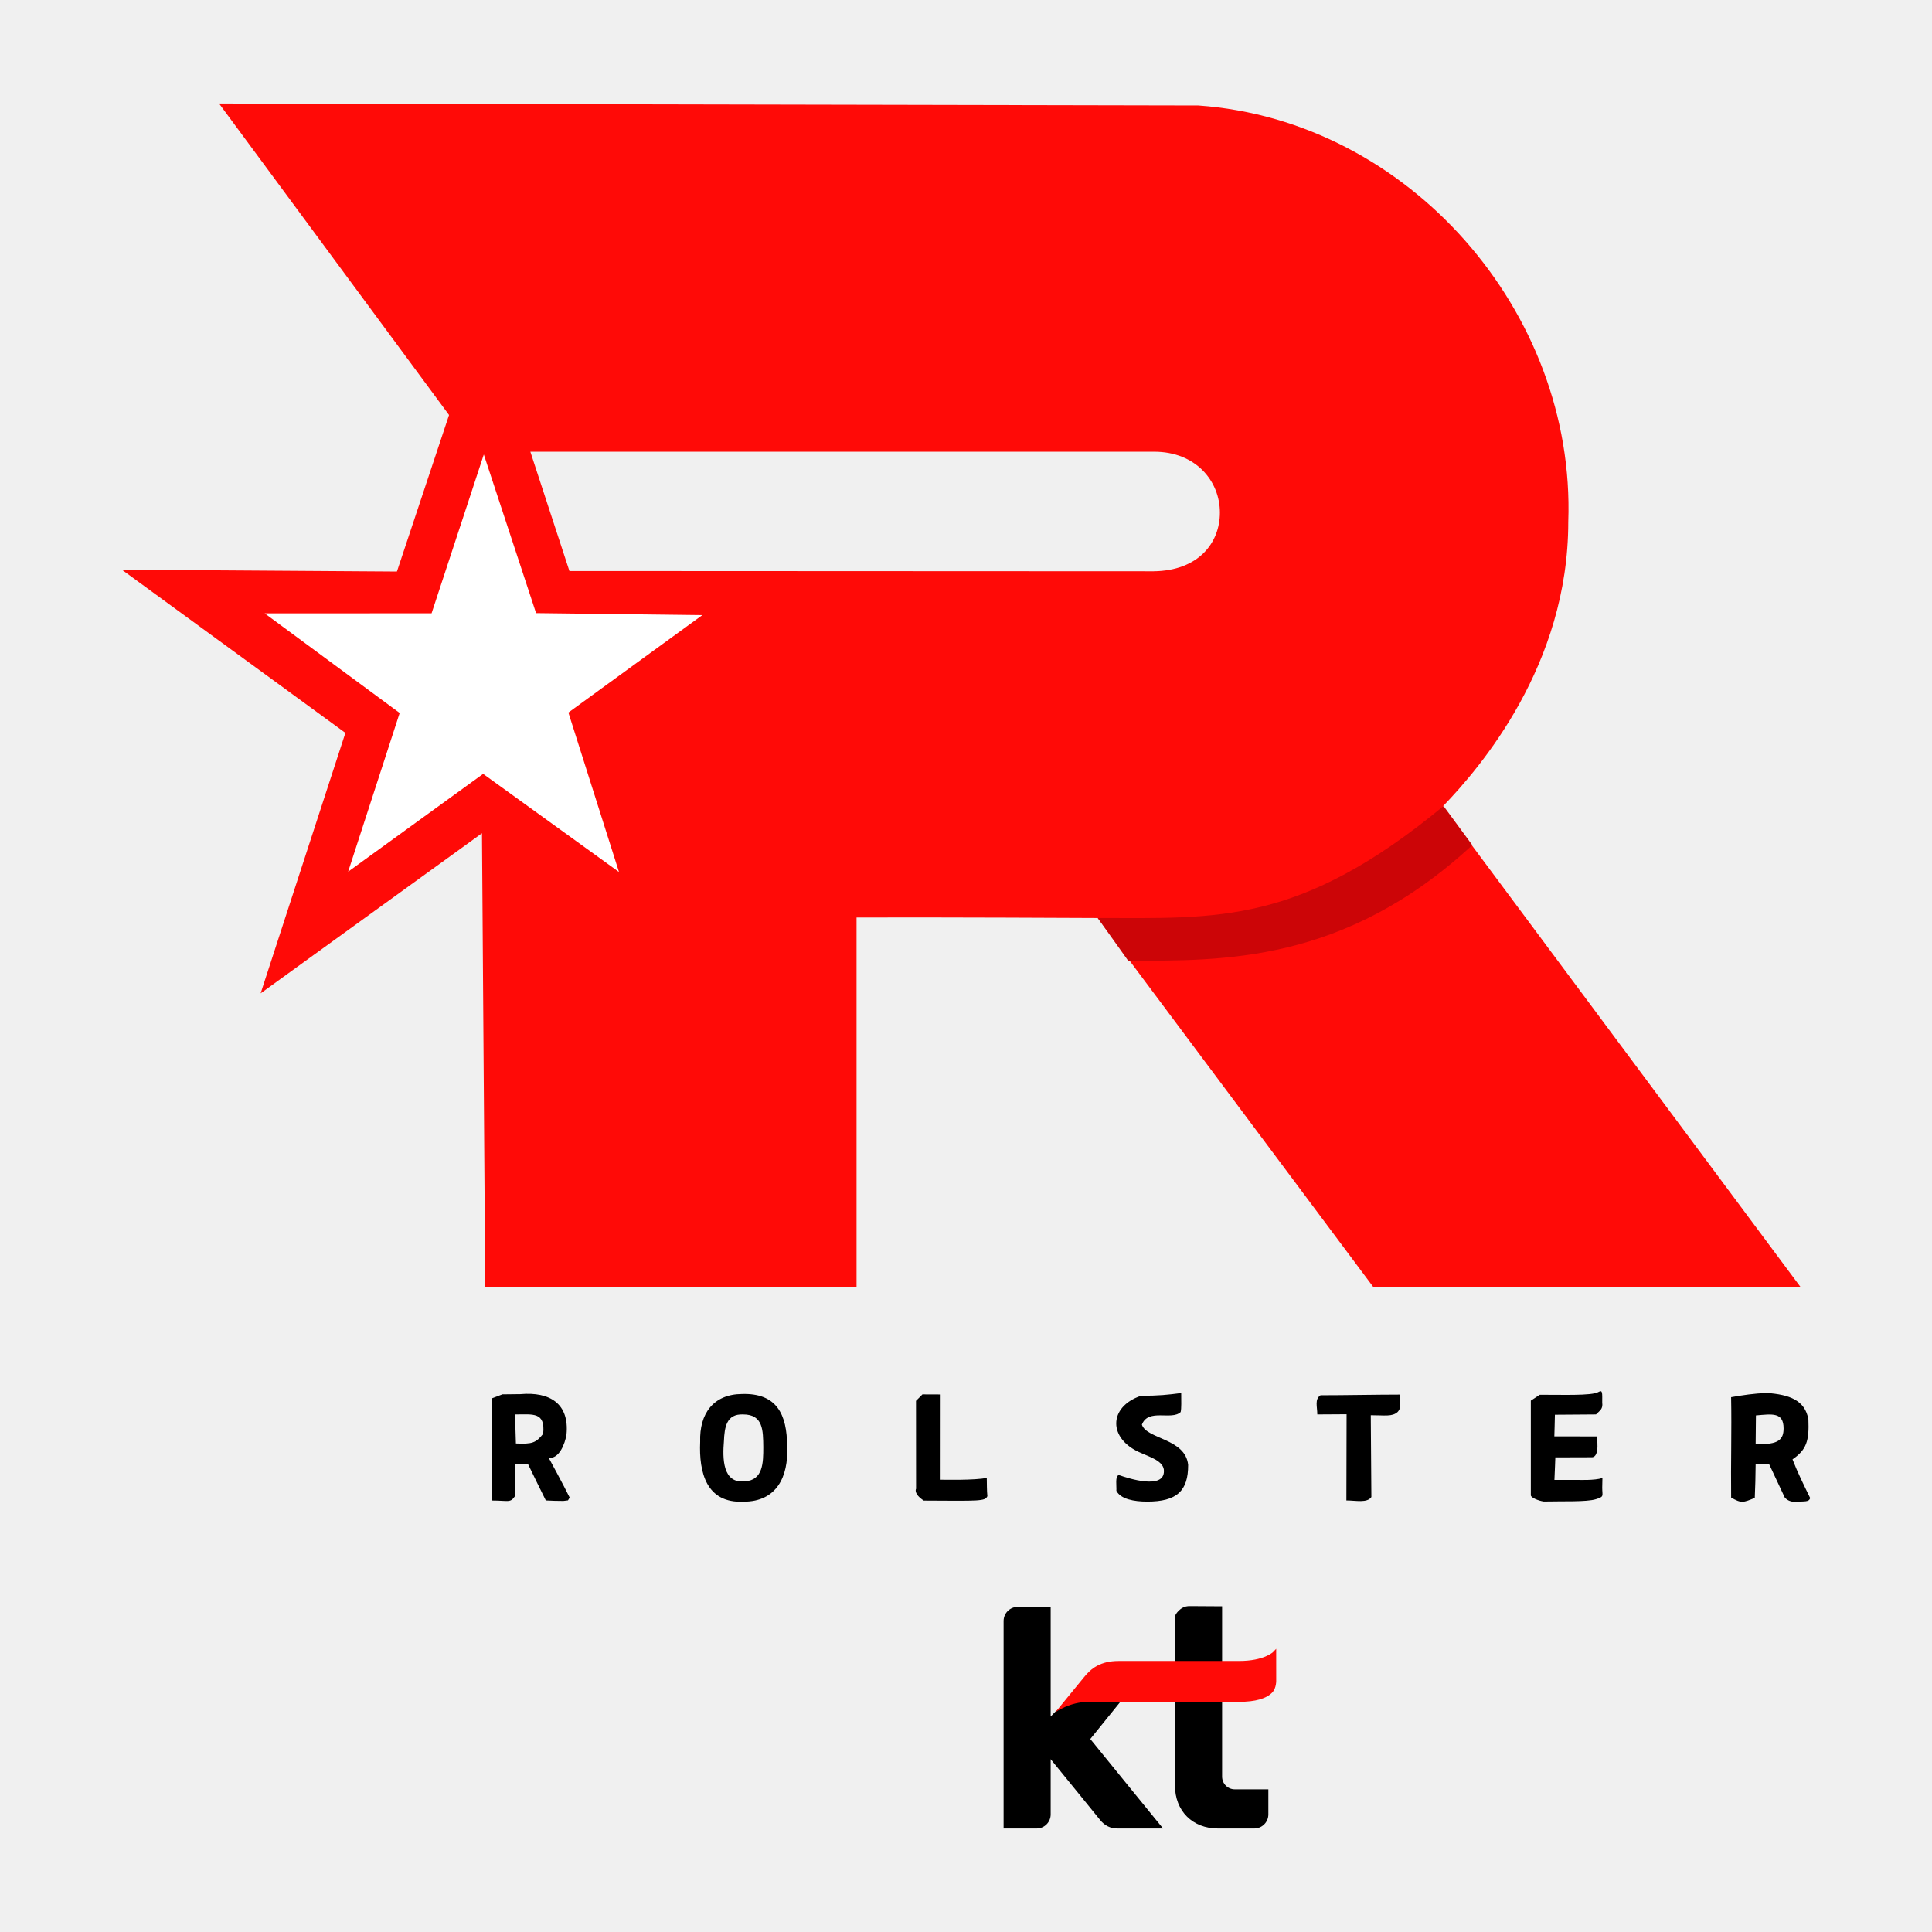
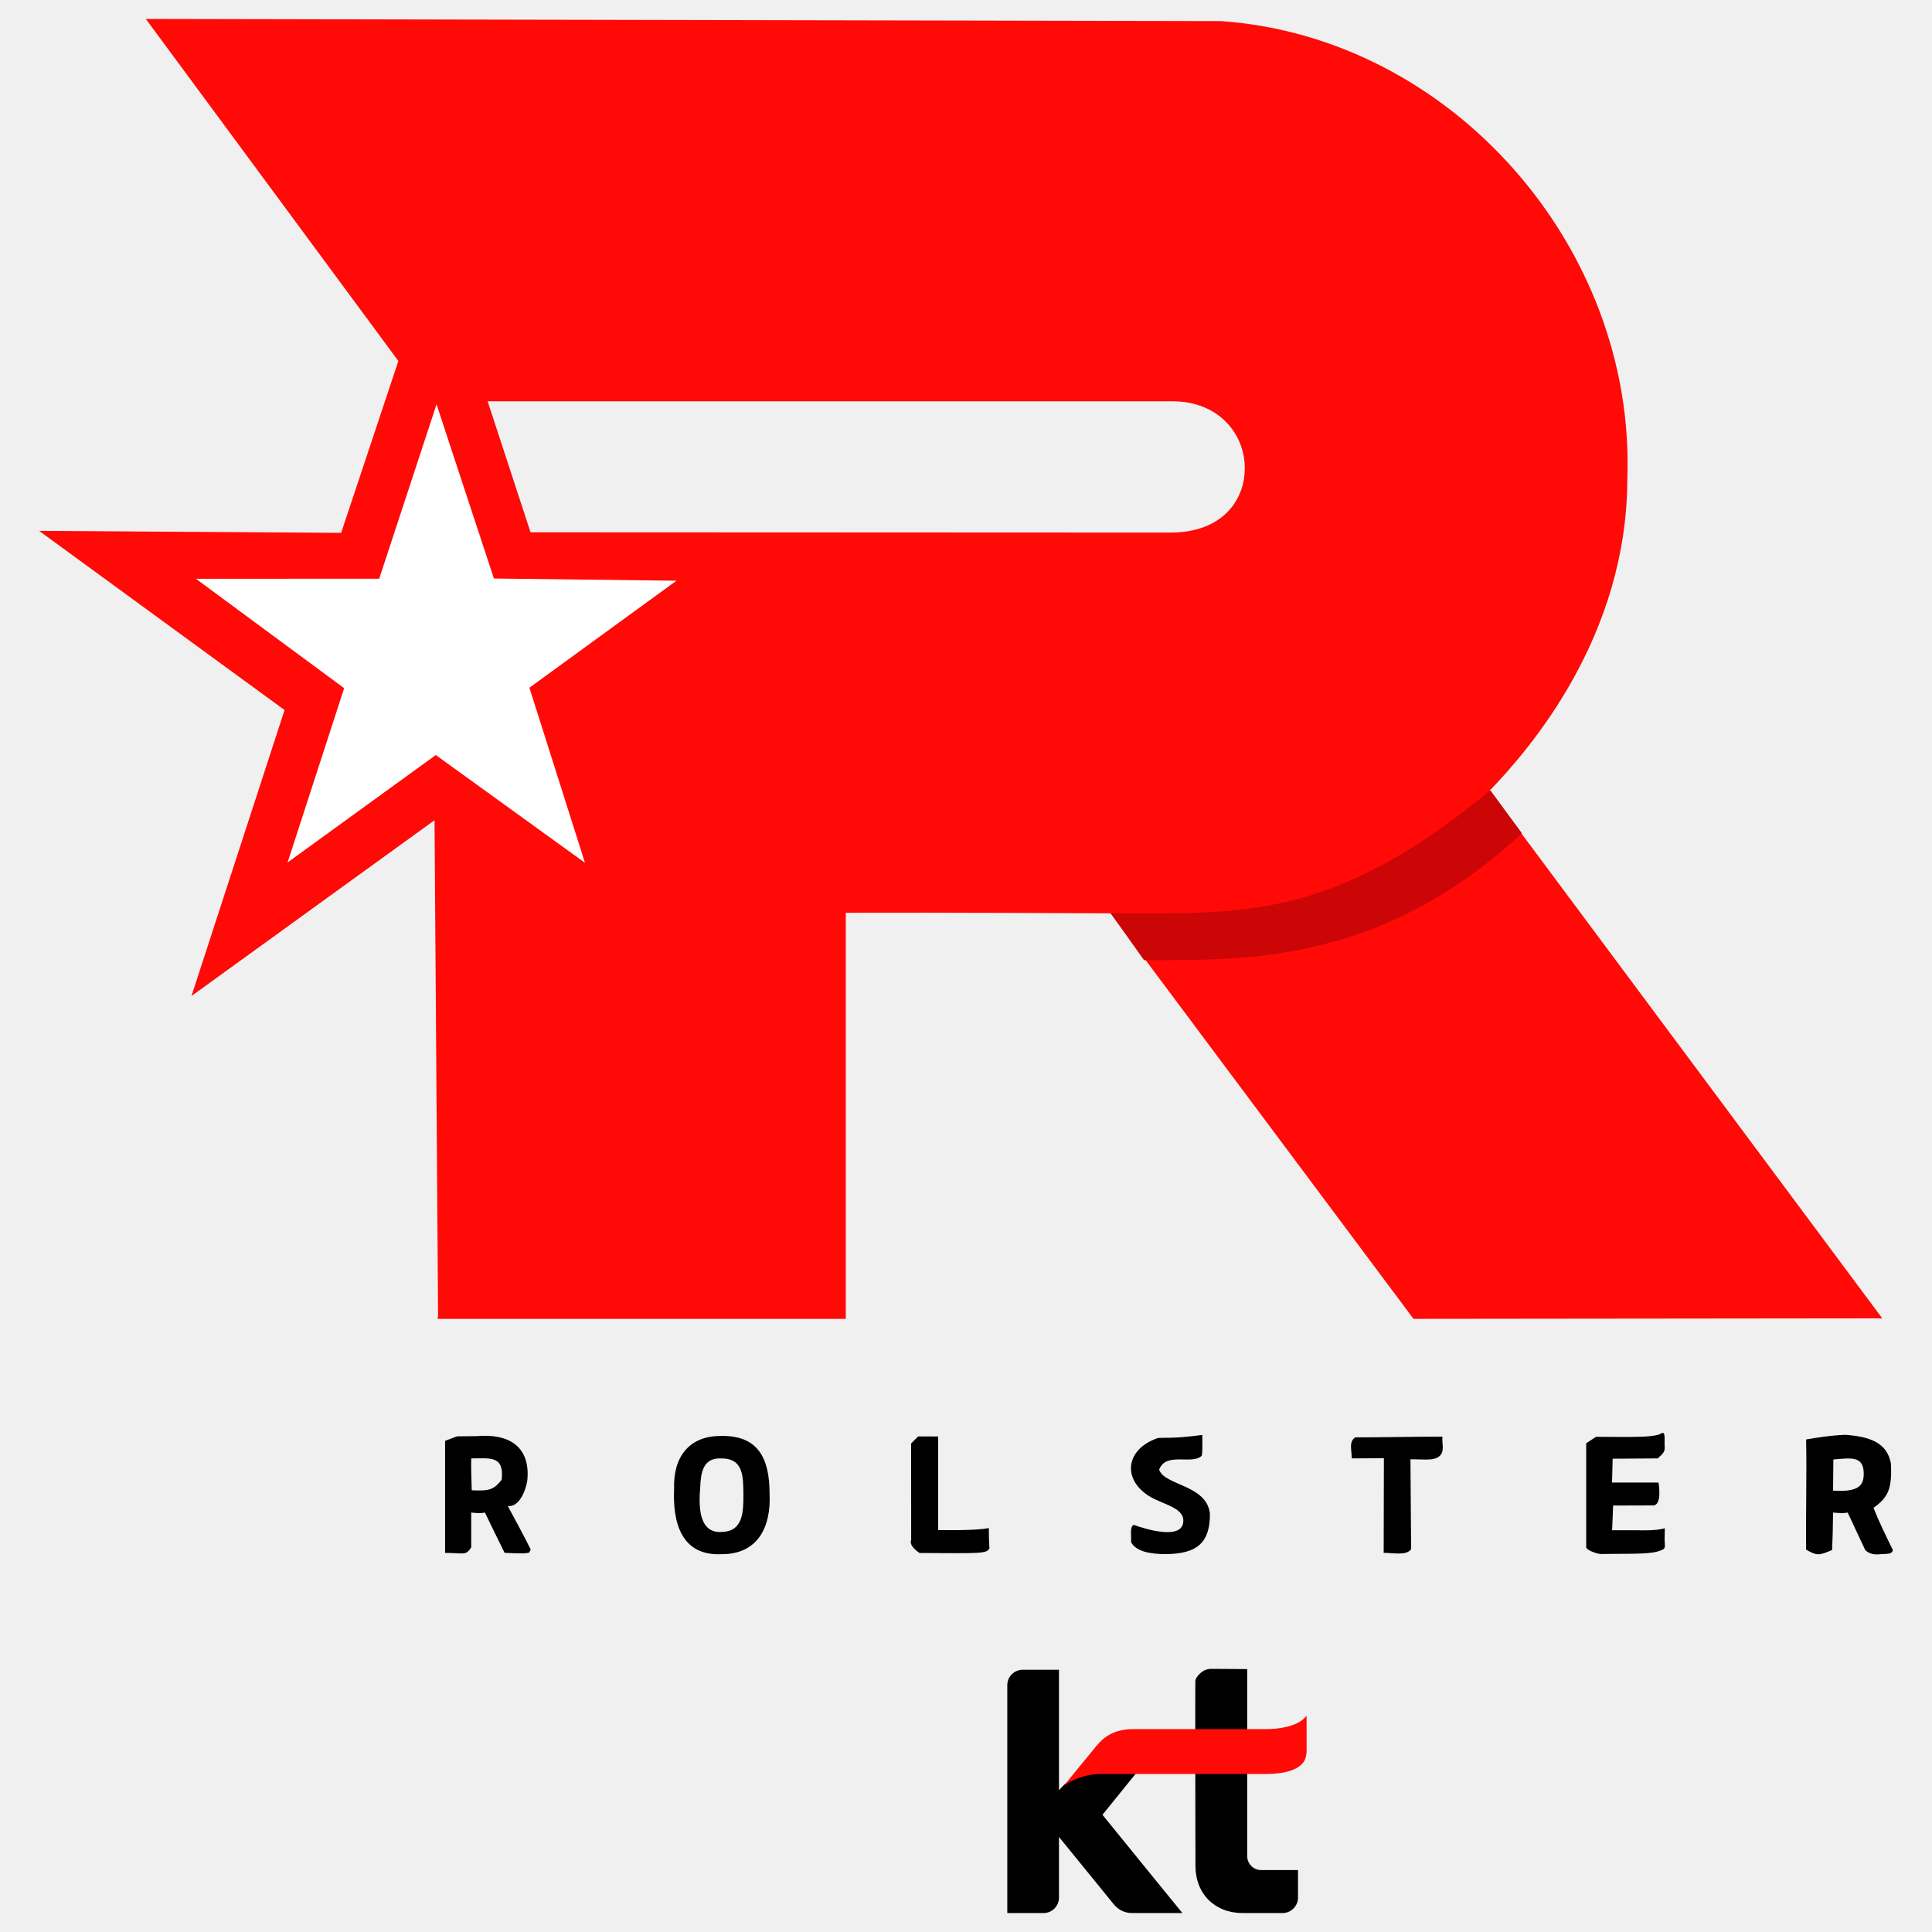
- <svg xmlns="http://www.w3.org/2000/svg" xmlns:xlink="http://www.w3.org/1999/xlink" viewBox="-41.284 -35.068 654.588 654.588" preserveAspectRatio="xMidYMid meet">
+ <svg xmlns="http://www.w3.org/2000/svg" xmlns:xlink="http://www.w3.org/1999/xlink" viewBox="-12.061 -5.845 596.143 596.143" preserveAspectRatio="xMidYMid meet">
  <defs>
    <linearGradient xlink:href="#linearGradient17441" id="b" x1="76.185" x2="89.665" y1="260.772" y2="260.772" gradientTransform="matrix(.2925 0 0 3.905 236.331 -1100.71)" gradientUnits="userSpaceOnUse" />
    <linearGradient xlink:href="#linearGradient17441" id="a" x1="76.185" x2="89.665" y1="260.772" y2="260.772" gradientTransform="matrix(.42216 0 0 4.27156 341.115 -1430.234)" gradientUnits="userSpaceOnUse" />
  </defs>
  <g style="display:inline;opacity:1">
    <path d="M-156.96 190.404V155.83l1.834-.697 1.834-.697 6.061-.068c10.061-.889 16.645 3.273 15.648 13.648-.492 3.198-2.515 8.346-6.024 7.926 0 0 5.196 9.527 7.099 13.462l-.572.952-1.572.19c-1.982.018-3.959-.077-5.938-.17-1.97-4.014-4.166-8.39-6.082-12.43-1.425.304-2.796.145-4.225.007v10.76c-1.761 2.65-2.078 1.69-8.063 1.69zm17.47-22.593c.779-7.495-3.444-6.57-9.407-6.57-.062 3.281.064 6.559.17 9.838 5.514.242 6.758-.167 9.238-3.268zm53.196 2.699c-.297-9.498 4.442-16.116 14.156-16.19 11.776-.372 15.3 6.897 15.3 17.76.533 10.31-3.644 18.75-14.758 18.712-12.554.607-15.157-9.797-14.698-20.282zm21.385 1.818c-.065-5.61.009-11.088-6.825-11.088-5.682-.235-6.318 4.392-6.51 9.039-.474 5.755-.532 14.486 7.137 13.622 6.175-.41 6.198-6.382 6.198-11.573zm51.768 14.11-.01-14.902-.01-14.903 2.18-2.182 6.167.024-.015 28.873s11.919.27 15.645-.632c.055 2.069 0 4.152.201 6.21-.748 1.776-2.693 1.597-21.565 1.501-3.617-2.409-2.593-3.988-2.593-3.988zm67.868.673c.104-1.933-.498-4.82.808-5.359 3.313 1.19 15.298 5.012 15.298-1.295.117-3.432-5.035-4.882-7.6-6.09-11.492-4.704-11.268-15.749-.152-19.446 6.022 0 9.073-.335 13.607-.922 0 2.557.125 5.255-.194 6.444-3.103 2.91-10.965-1.366-13.125 4.262 1.626 4.964 14.759 4.624 15.67 13.632.035 8.772-3.785 12.454-13.917 12.429-4.393 0-8.93-.813-10.395-3.655zm77.927 3.268.067-29.2s-6.795.06-9.923.06c0-2.678-.972-5.13 1.093-6.49 7.929 0 18.9-.222 26.905-.229-.232 2.184.767 4.34-.806 5.913-1.828 1.635-4.347 1.074-9.073 1.074l.204 27.719c-1.468 2.101-5.197 1.153-8.467 1.153zm62.492-1.753v-32.059l3.024-1.982c6.578-.066 17.732.44 19.926-.96 1.424-.823 1.24.413 1.24 3.575.272 2.228-.686 2.614-2.112 4.04l-13.92.1-.095 3.98-.095 3.36 14.347.002s1.239 6.968-1.62 7.063l-12.391.038s-.174 5.056-.308 7.632h8.097s5.57.236 8.165-.64l-.068 3.245c0 2.899.768 3.056-2.17 3.944-3.222.974-11.194.619-17.653.777-1.787-.256-4.367-1.319-4.367-2.115zm67.867.77c-.14-11.331.213-22.67-.008-34 3.983-.692 7.659-1.251 12.062-1.436 7.63.555 12.966 2.404 14.123 8.96.304 7.32-.648 10.276-5.38 13.545 1.732 4.482 3.876 8.77 5.976 13.085-.416 1.49-1.922 1.016-4.725 1.321-1.793.03-2.824-.463-3.807-1.339l-5.428-11.582c-1.519.3-2.988.139-4.508-.004l-.1 6-.196 5.57c-3.918 1.61-4.549 1.895-8.009-.12zm17.77-23.414c0-5.629-3.949-4.85-9.37-4.406l-.094 9.602c7.995.554 9.464-1.68 9.464-5.196z" style="opacity:1;fill:#000;fill-opacity:1;stroke-width:.672" transform="translate(282.235 282.924)" />
    <path d="M90.547 283.968V226.25s-16.343-.113-11.288-.046c-2.899 0-4.751 2.988-4.684 3.527-.135-3.235 0 57.232 0 57.232 0 8.622 5.947 14.566 14.579 14.566h12.282c2.634 0 4.78-2.14 4.78-4.774v-8.497H94.823c-2.359 0-4.276-1.924-4.276-4.29m-44.661-12.76 13.185-16.305s-8.834-5.234-25.01 7.032l-1.597 1.666v-37.149H21.273c-2.622 0-4.758 2.137-4.758 4.771v70.306h11.19c2.625 0 4.759-2.14 4.759-4.774V278.05l9.063 11.128 7.71 9.487c1.555 1.95 3.596 2.857 5.7 2.857h15.61l-10.096-12.386Z" style="display:inline;fill:#000;fill-opacity:1;fill-rule:nonzero;stroke:none;stroke-width:.411" transform="translate(282.235 282.924)" />
    <path d="M373.277-323.527h5.69v14.395h-5.69z" style="display:inline;fill:url(#a);fill-opacity:1;stroke-width:1.641" transform="matrix(-.72106 .69287 -1 0 282.235 282.924)" />
    <path d="m108.878 251.235-.007-10.6-.99 1.045c-.026.03-3.024 3.087-11.632 3.087H55.565c-6.418 0-9.44 2.615-11.754 5.44l-9.75 11.919s4.822-3.507 11.307-3.507h50.88c5.571 0 9.389-1.095 11.355-3.244 1.4-1.537 1.278-4.126 1.275-4.14" style="display:inline;fill:#ff0a07;fill-opacity:1;fill-rule:nonzero;stroke:none;stroke-width:.411" transform="translate(282.235 282.924)" />
    <path d="M258.615-88.974h3.943v13.16h-3.943z" style="display:inline;fill:url(#b);fill-opacity:1;stroke-width:1.306" transform="rotate(90 -.344 282.58)" />
  </g>
  <g style="display:inline;opacity:1">
    <path d="m-198.214 348.965.106-.671-1.457-203.468-99.83 72.208 38.232-117.469-100.826-73.606 124.069.83 23.502-70.588-103.73-140.502 441.695.894C218.38-176.73 293.78-90.31 290.374 4.41c0 64.738-39.765 110.871-56.56 128.287l161.278 216.73-192.544.208L78.16 183.063s-72.628-.37-108.786-.227v166.8H-198.32zM133.25.202c0-14.155-10.827-27.45-29.63-27.45h-281.368l17.622 53.808 263.52.117c20.257-.27 29.856-12.865 29.856-26.475z" style="display:inline;opacity:1;fill:#ff0a07;fill-opacity:1;stroke-width:.894" transform="matrix(.75122 0 0 .75122 271.933 138.45)" />
    <path d="M78.16 183.063c54.046 0 90.766 3.279 155.966-50.505l12.96 17.625c-57.827 53.514-113.023 52.121-155.213 52.121z" style="display:inline;fill:#cc0507;fill-opacity:1;stroke-width:.894" transform="matrix(.75122 0 0 .75122 271.933 138.45)" />
    <path d="m-259.925 162.174 23.242-71.586-60.881-44.932 75.272-.031 23.555-71.623 23.567 71.542 74.991.901-60.409 43.95 22.816 71.913-61.271-44.26z" style="display:inline;opacity:1;fill:#fff;fill-opacity:1;stroke-width:.894" transform="matrix(.75122 0 0 .75122 271.933 138.45)" />
  </g>
</svg>
